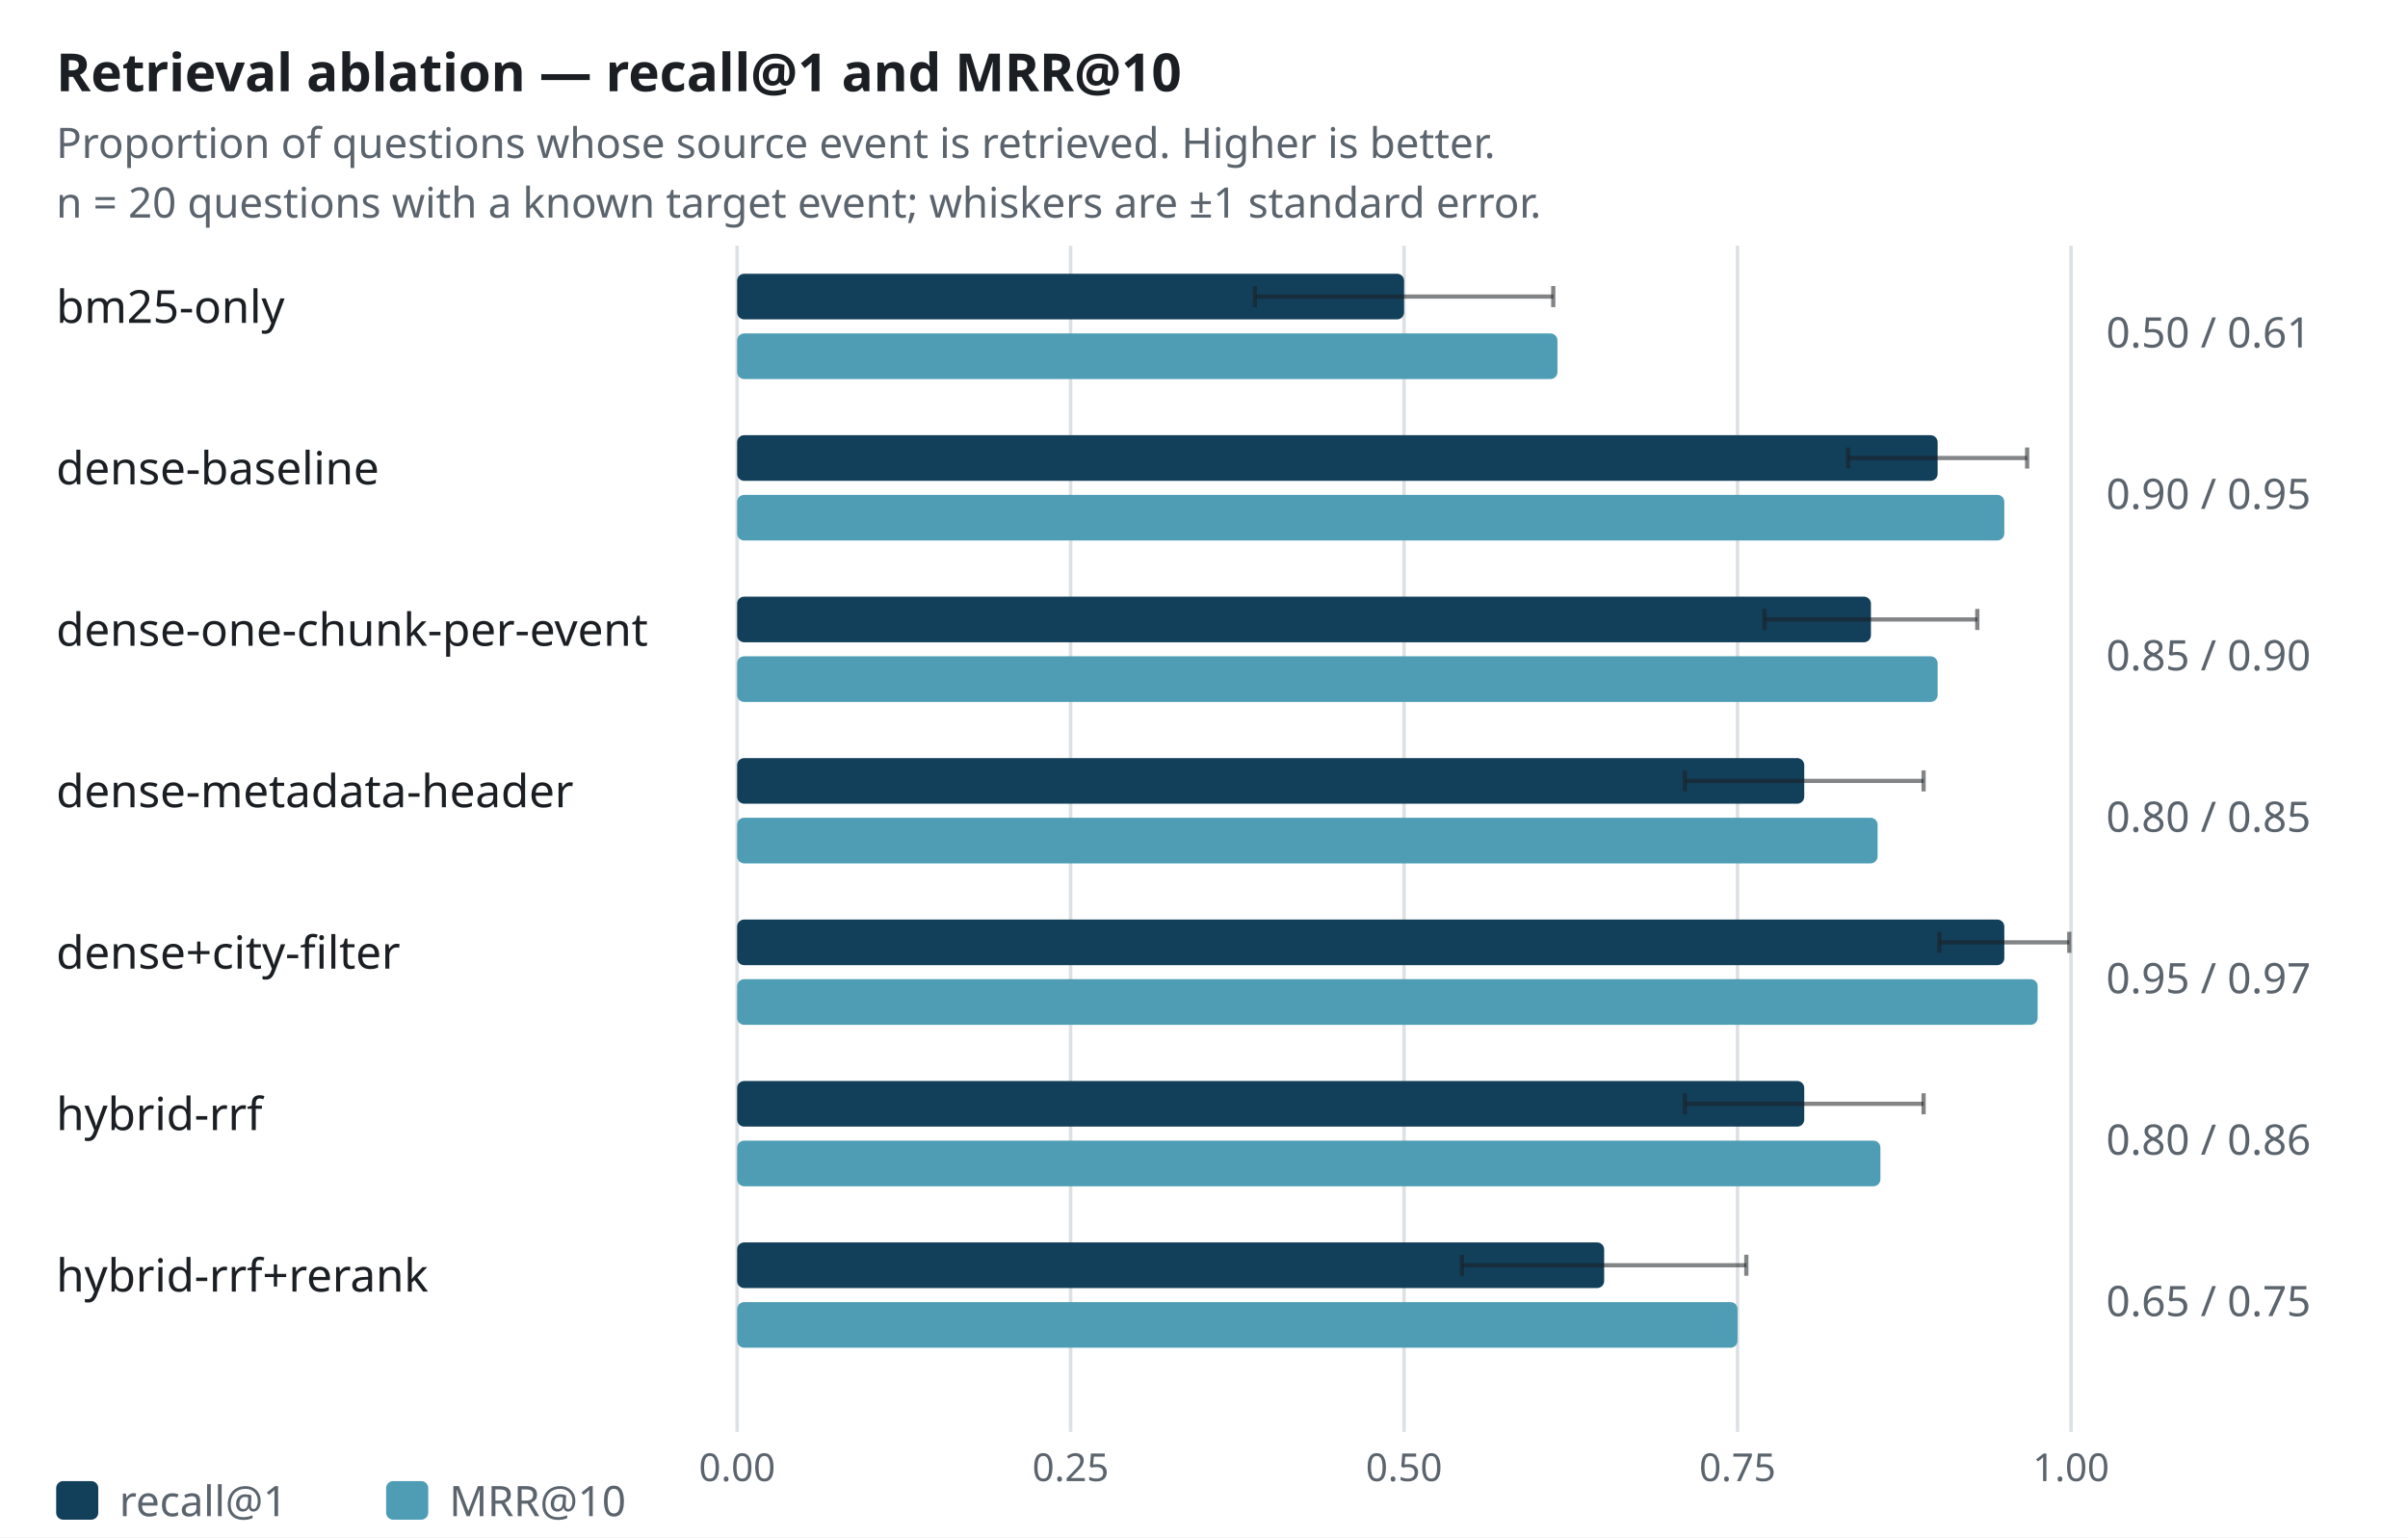
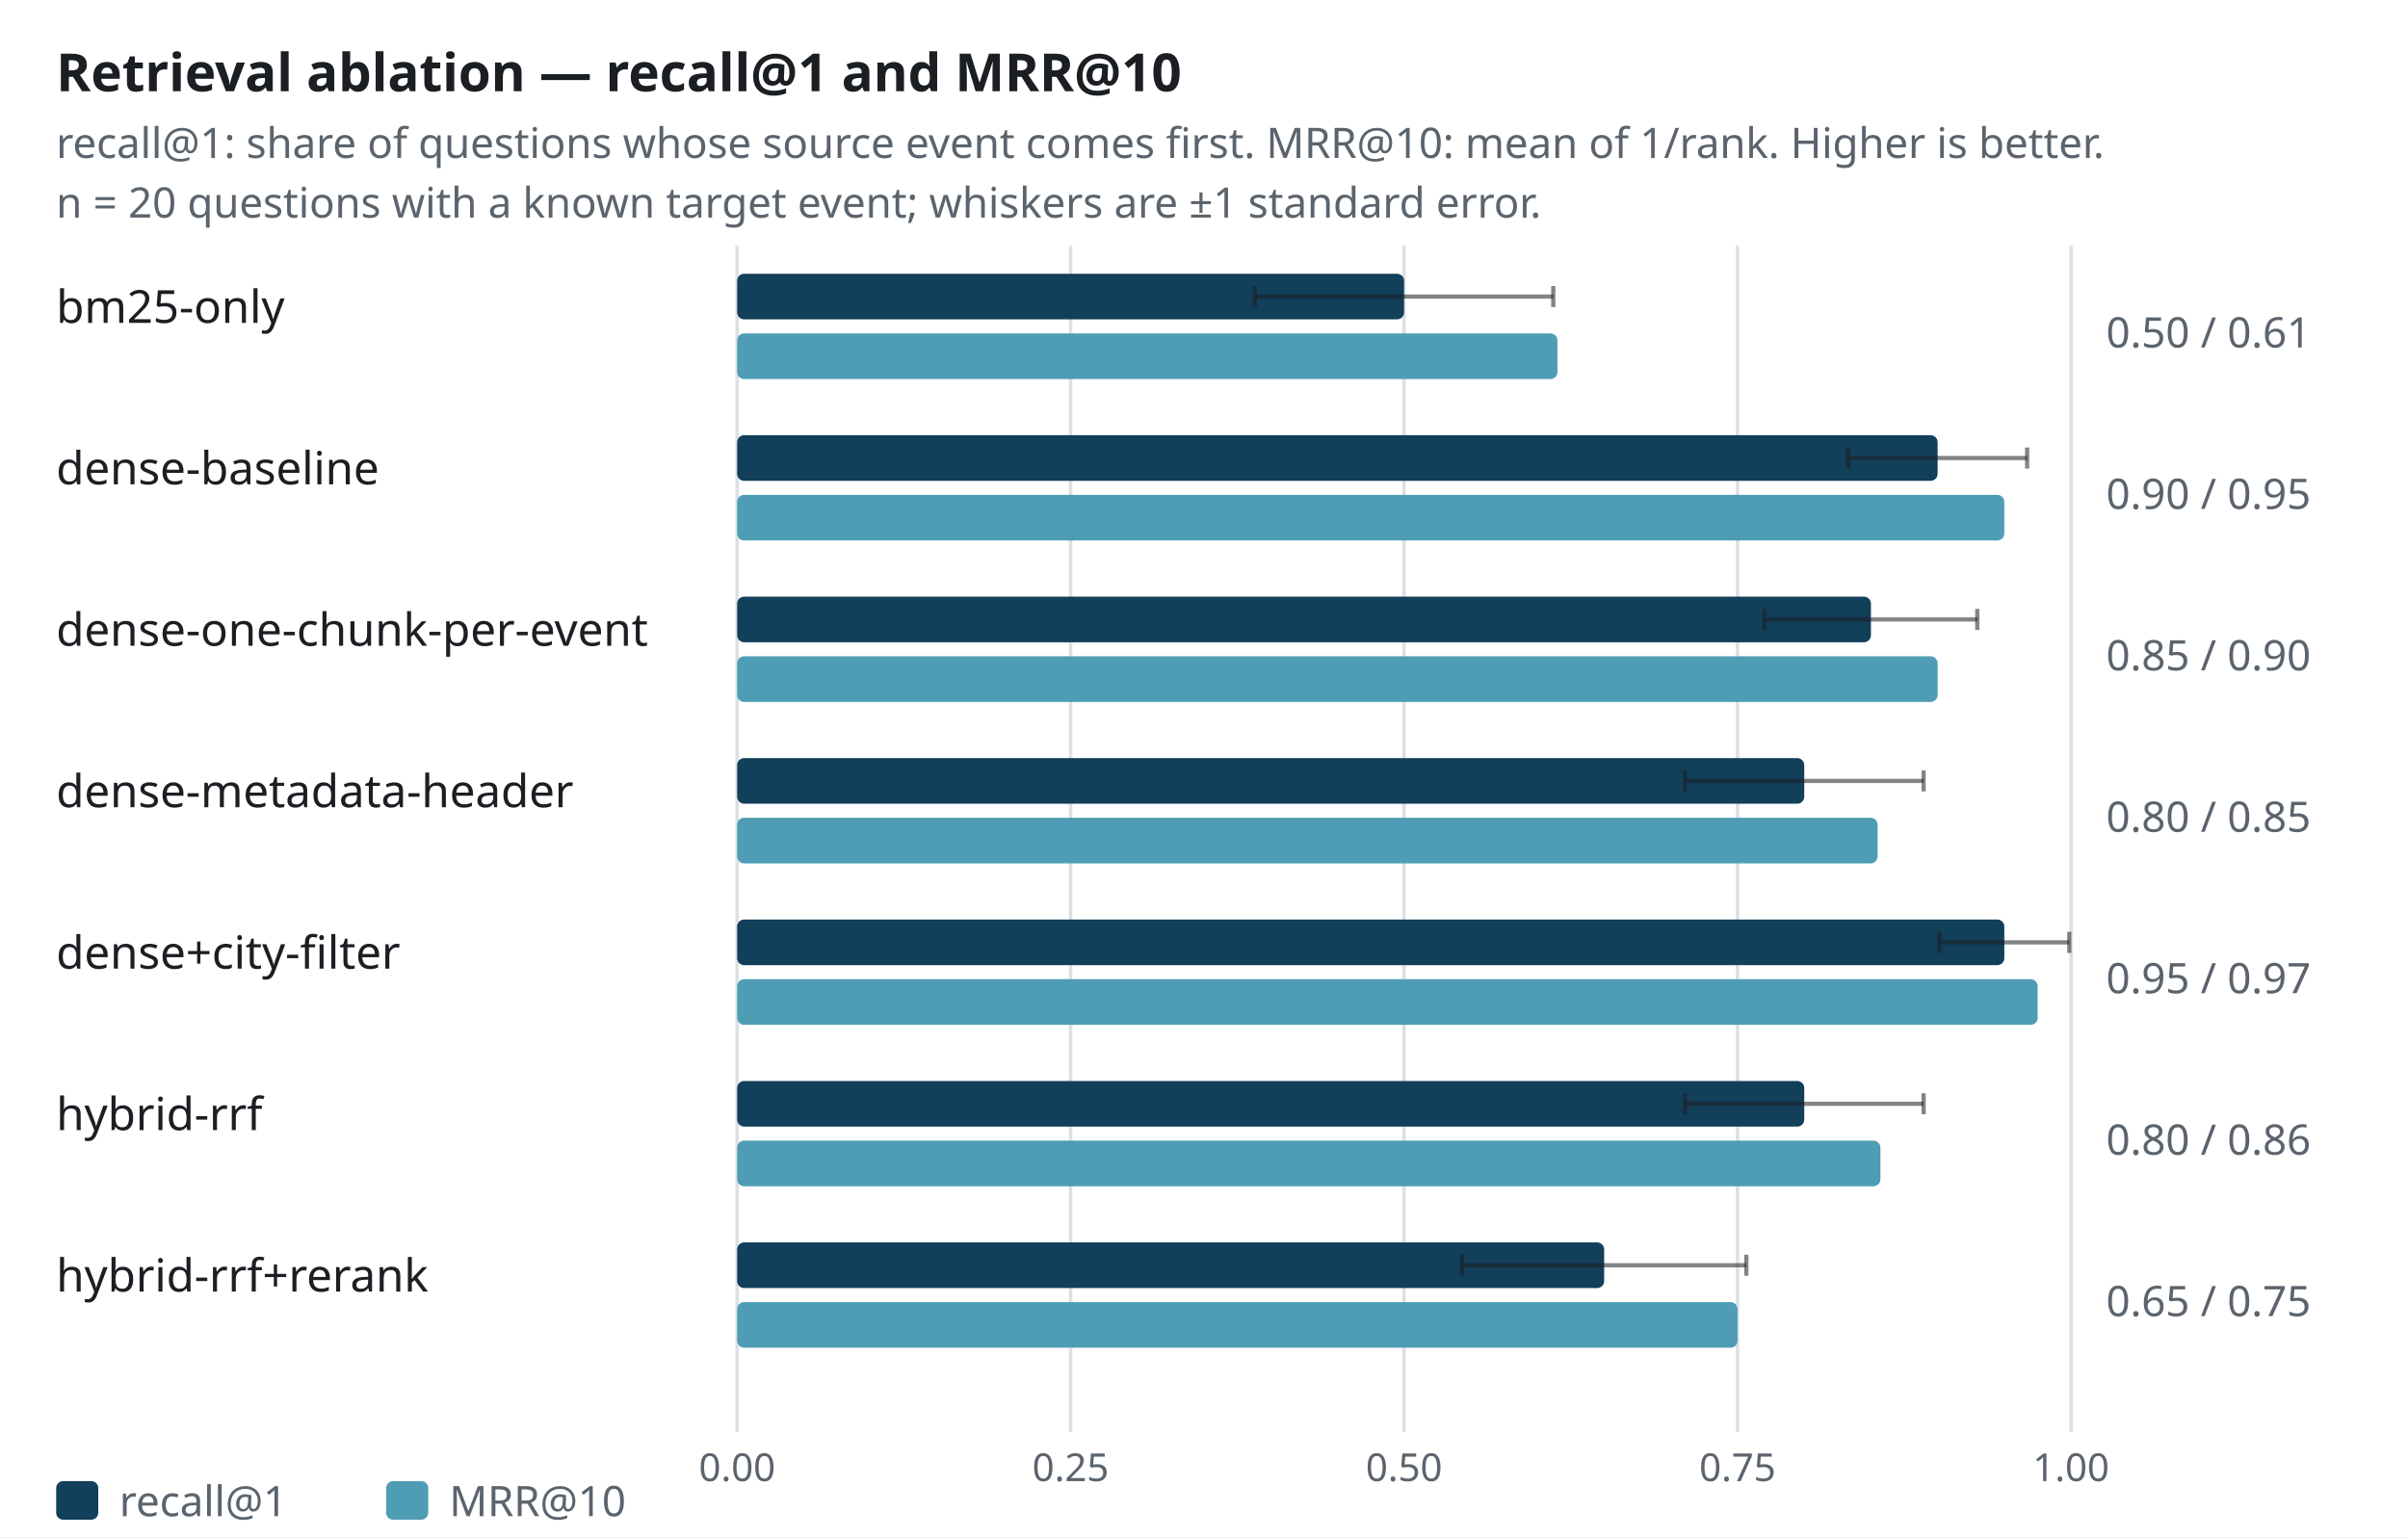
<svg xmlns="http://www.w3.org/2000/svg" width="686" height="438" viewBox="0 0 686 438" role="img" aria-label="Retrieval ablation: recall@1 and MRR@10 for every configuration, with standard error at n = 20">
  <style>
  .title { font: 600 15px system-ui, sans-serif; fill: #1B1F23 }
  .label { font: 13px system-ui, sans-serif; fill: #1B1F23 }
  .value { font: 12px system-ui, sans-serif; fill: #5B646D }
  .muted { font: italic 12px system-ui, sans-serif; fill: #5B646D }
  .axis  { stroke: #DDE1E4; stroke-width: 1 }
  .tick  { font: 11px system-ui, sans-serif; fill: #5B646D }
  .error { stroke: #1B1F23; stroke-width: 1.2; opacity: 0.55 }
  .bar-recall, .swatch-recall { fill: #123F5A }
  .bar-mrr, .swatch-mrr { fill: #4E9DB5 }
</style>
  <rect width="686" height="438" fill="#FFFFFF" />
  <text x="16" y="26" class="title">Retrieval ablation — recall@1 and MRR@10</text>
-   <text x="16" y="45" class="value">Proportion of questions whose source event is retrieved. Higher is better.</text>
+   <text x="16" y="45" class="value">recall@1: share of questions whose source event comes first. MRR@10: mean of 1/rank. Higher is better.</text>
  <text x="16" y="62" class="value">n = 20 questions with a known target event; whiskers are ±1 standard error.</text>
  <line class="axis" x1="210.0" y1="70" x2="210.0" y2="408" />
  <text class="tick" x="210.0" y="422" text-anchor="middle">0.00</text>
  <line class="axis" x1="305.0" y1="70" x2="305.0" y2="408" />
  <text class="tick" x="305.0" y="422" text-anchor="middle">0.25</text>
  <line class="axis" x1="400.0" y1="70" x2="400.0" y2="408" />
  <text class="tick" x="400.0" y="422" text-anchor="middle">0.50</text>
  <line class="axis" x1="495.0" y1="70" x2="495.0" y2="408" />
  <text class="tick" x="495.0" y="422" text-anchor="middle">0.75</text>
  <line class="axis" x1="590.0" y1="70" x2="590.0" y2="408" />
  <text class="tick" x="590.0" y="422" text-anchor="middle">1.00</text>
  <text x="16" y="92" class="label">bm25-only</text>
  <rect class="bar-recall" x="210" y="78" width="190.0" height="13" rx="2" />
  <line class="error" x1="357.5" y1="84.5" x2="442.5" y2="84.5" />
  <line class="error" x1="357.5" y1="81.5" x2="357.5" y2="87.5" />
  <line class="error" x1="442.5" y1="81.5" x2="442.5" y2="87.5" />
  <rect class="bar-mrr" x="210" y="95" width="233.7" height="13" rx="2" />
  <text x="600" y="99" class="value">0.50 / 0.61</text>
  <text x="16" y="138" class="label">dense-baseline</text>
  <rect class="bar-recall" x="210" y="124" width="342.0" height="13" rx="2" />
  <line class="error" x1="526.5" y1="130.5" x2="577.5" y2="130.5" />
  <line class="error" x1="526.5" y1="127.5" x2="526.5" y2="133.5" />
  <line class="error" x1="577.5" y1="127.5" x2="577.5" y2="133.5" />
  <rect class="bar-mrr" x="210" y="141" width="361.0" height="13" rx="2" />
  <text x="600" y="145" class="value">0.90 / 0.95</text>
  <text x="16" y="184" class="label">dense-one-chunk-per-event</text>
  <rect class="bar-recall" x="210" y="170" width="323.0" height="13" rx="2" />
  <line class="error" x1="502.7" y1="176.5" x2="563.3" y2="176.5" />
  <line class="error" x1="502.7" y1="173.5" x2="502.7" y2="179.5" />
  <line class="error" x1="563.3" y1="173.5" x2="563.3" y2="179.5" />
  <rect class="bar-mrr" x="210" y="187" width="342.0" height="13" rx="2" />
  <text x="600" y="191" class="value">0.85 / 0.90</text>
  <text x="16" y="230" class="label">dense-metadata-header</text>
  <rect class="bar-recall" x="210" y="216" width="304.0" height="13" rx="2" />
  <line class="error" x1="480.0" y1="222.5" x2="548.0" y2="222.5" />
  <line class="error" x1="480.0" y1="219.5" x2="480.0" y2="225.5" />
  <line class="error" x1="548.0" y1="219.5" x2="548.0" y2="225.5" />
  <rect class="bar-mrr" x="210" y="233" width="324.9" height="13" rx="2" />
  <text x="600" y="237" class="value">0.80 / 0.85</text>
  <text x="16" y="276" class="label">dense+city-filter</text>
  <rect class="bar-recall" x="210" y="262" width="361.0" height="13" rx="2" />
  <line class="error" x1="552.5" y1="268.5" x2="589.5" y2="268.5" />
  <line class="error" x1="552.5" y1="265.5" x2="552.5" y2="271.5" />
  <line class="error" x1="589.5" y1="265.5" x2="589.5" y2="271.5" />
  <rect class="bar-mrr" x="210" y="279" width="370.5" height="13" rx="2" />
  <text x="600" y="283" class="value">0.95 / 0.97</text>
  <text x="16" y="322" class="label">hybrid-rrf</text>
  <rect class="bar-recall" x="210" y="308" width="304.0" height="13" rx="2" />
  <line class="error" x1="480.0" y1="314.5" x2="548.0" y2="314.5" />
  <line class="error" x1="480.0" y1="311.5" x2="480.0" y2="317.5" />
  <line class="error" x1="548.0" y1="311.5" x2="548.0" y2="317.5" />
  <rect class="bar-mrr" x="210" y="325" width="325.7" height="13" rx="2" />
  <text x="600" y="329" class="value">0.80 / 0.86</text>
  <text x="16" y="368" class="label">hybrid-rrf+rerank</text>
  <rect class="bar-recall" x="210" y="354" width="247.0" height="13" rx="2" />
  <line class="error" x1="416.5" y1="360.5" x2="497.5" y2="360.5" />
  <line class="error" x1="416.5" y1="357.5" x2="416.5" y2="363.5" />
  <line class="error" x1="497.5" y1="357.5" x2="497.5" y2="363.5" />
  <rect class="bar-mrr" x="210" y="371" width="285.0" height="13" rx="2" />
  <text x="600" y="375" class="value">0.65 / 0.75</text>
  <rect class="swatch-recall" x="16" y="422" width="12" height="11" rx="2" />
  <text x="34" y="432" class="value">recall@1</text>
  <rect class="swatch-mrr" x="110" y="422" width="12" height="11" rx="2" />
  <text x="128" y="432" class="value">MRR@10</text>
</svg>
